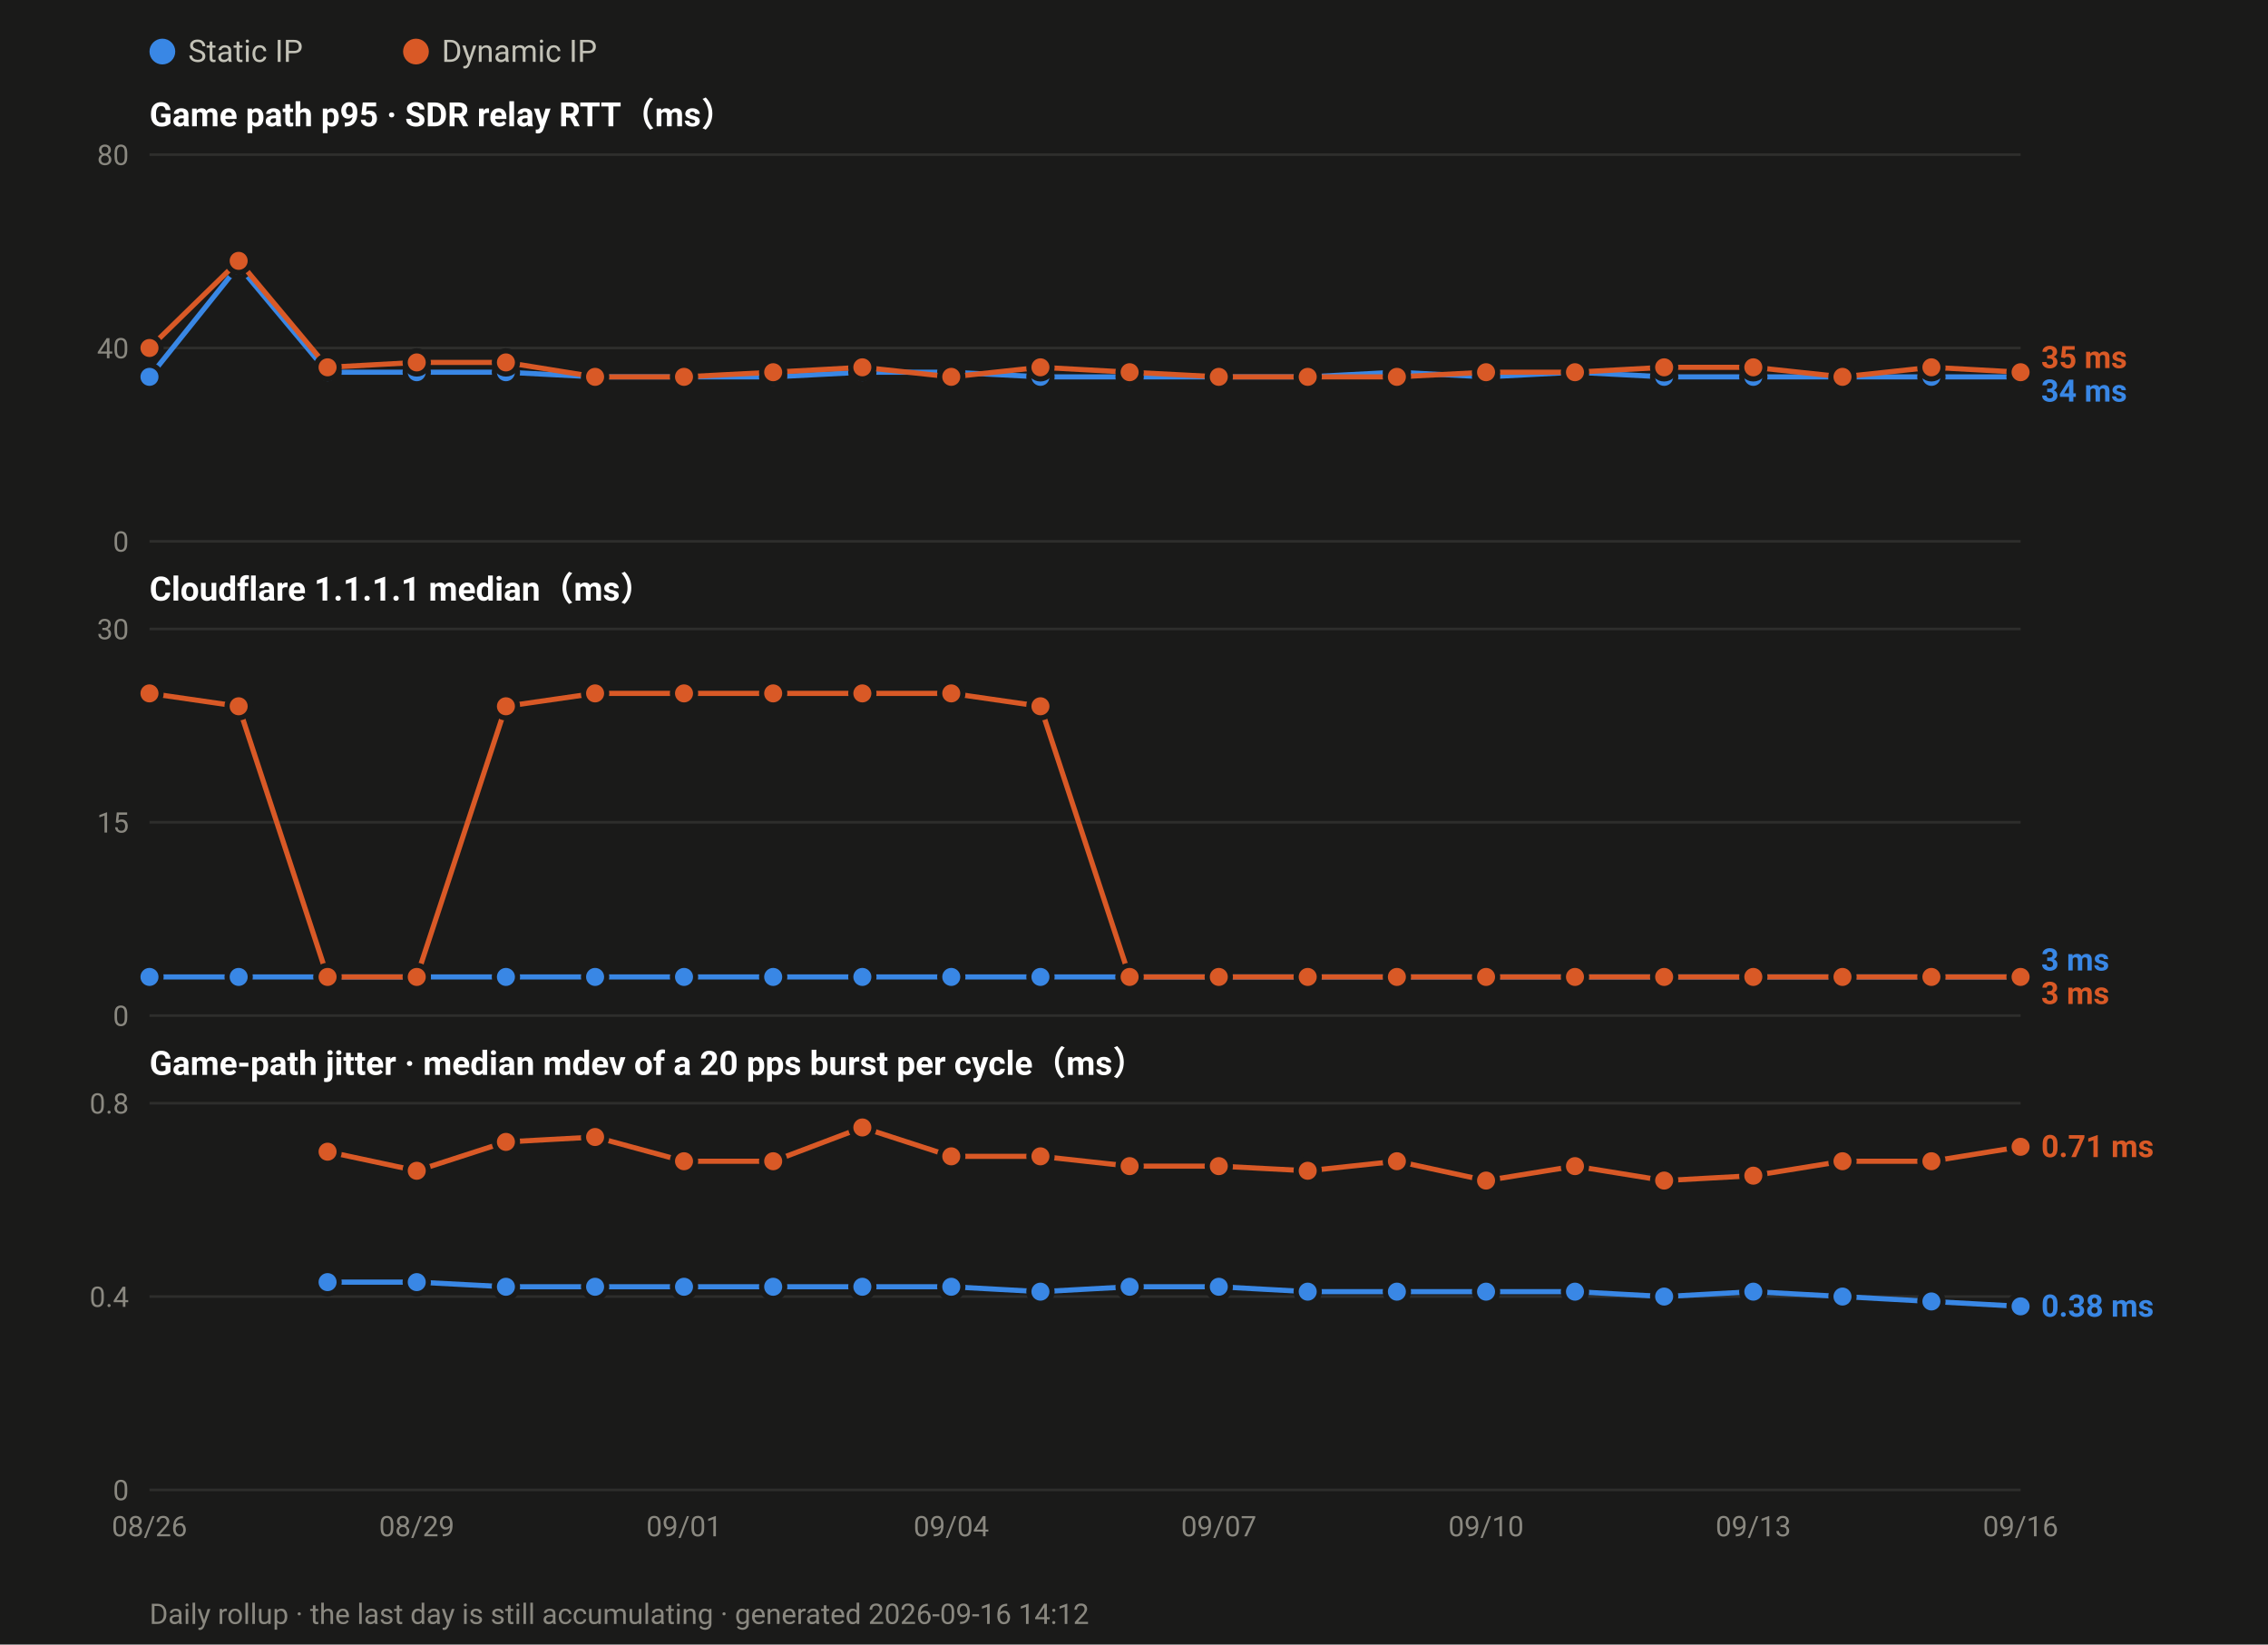
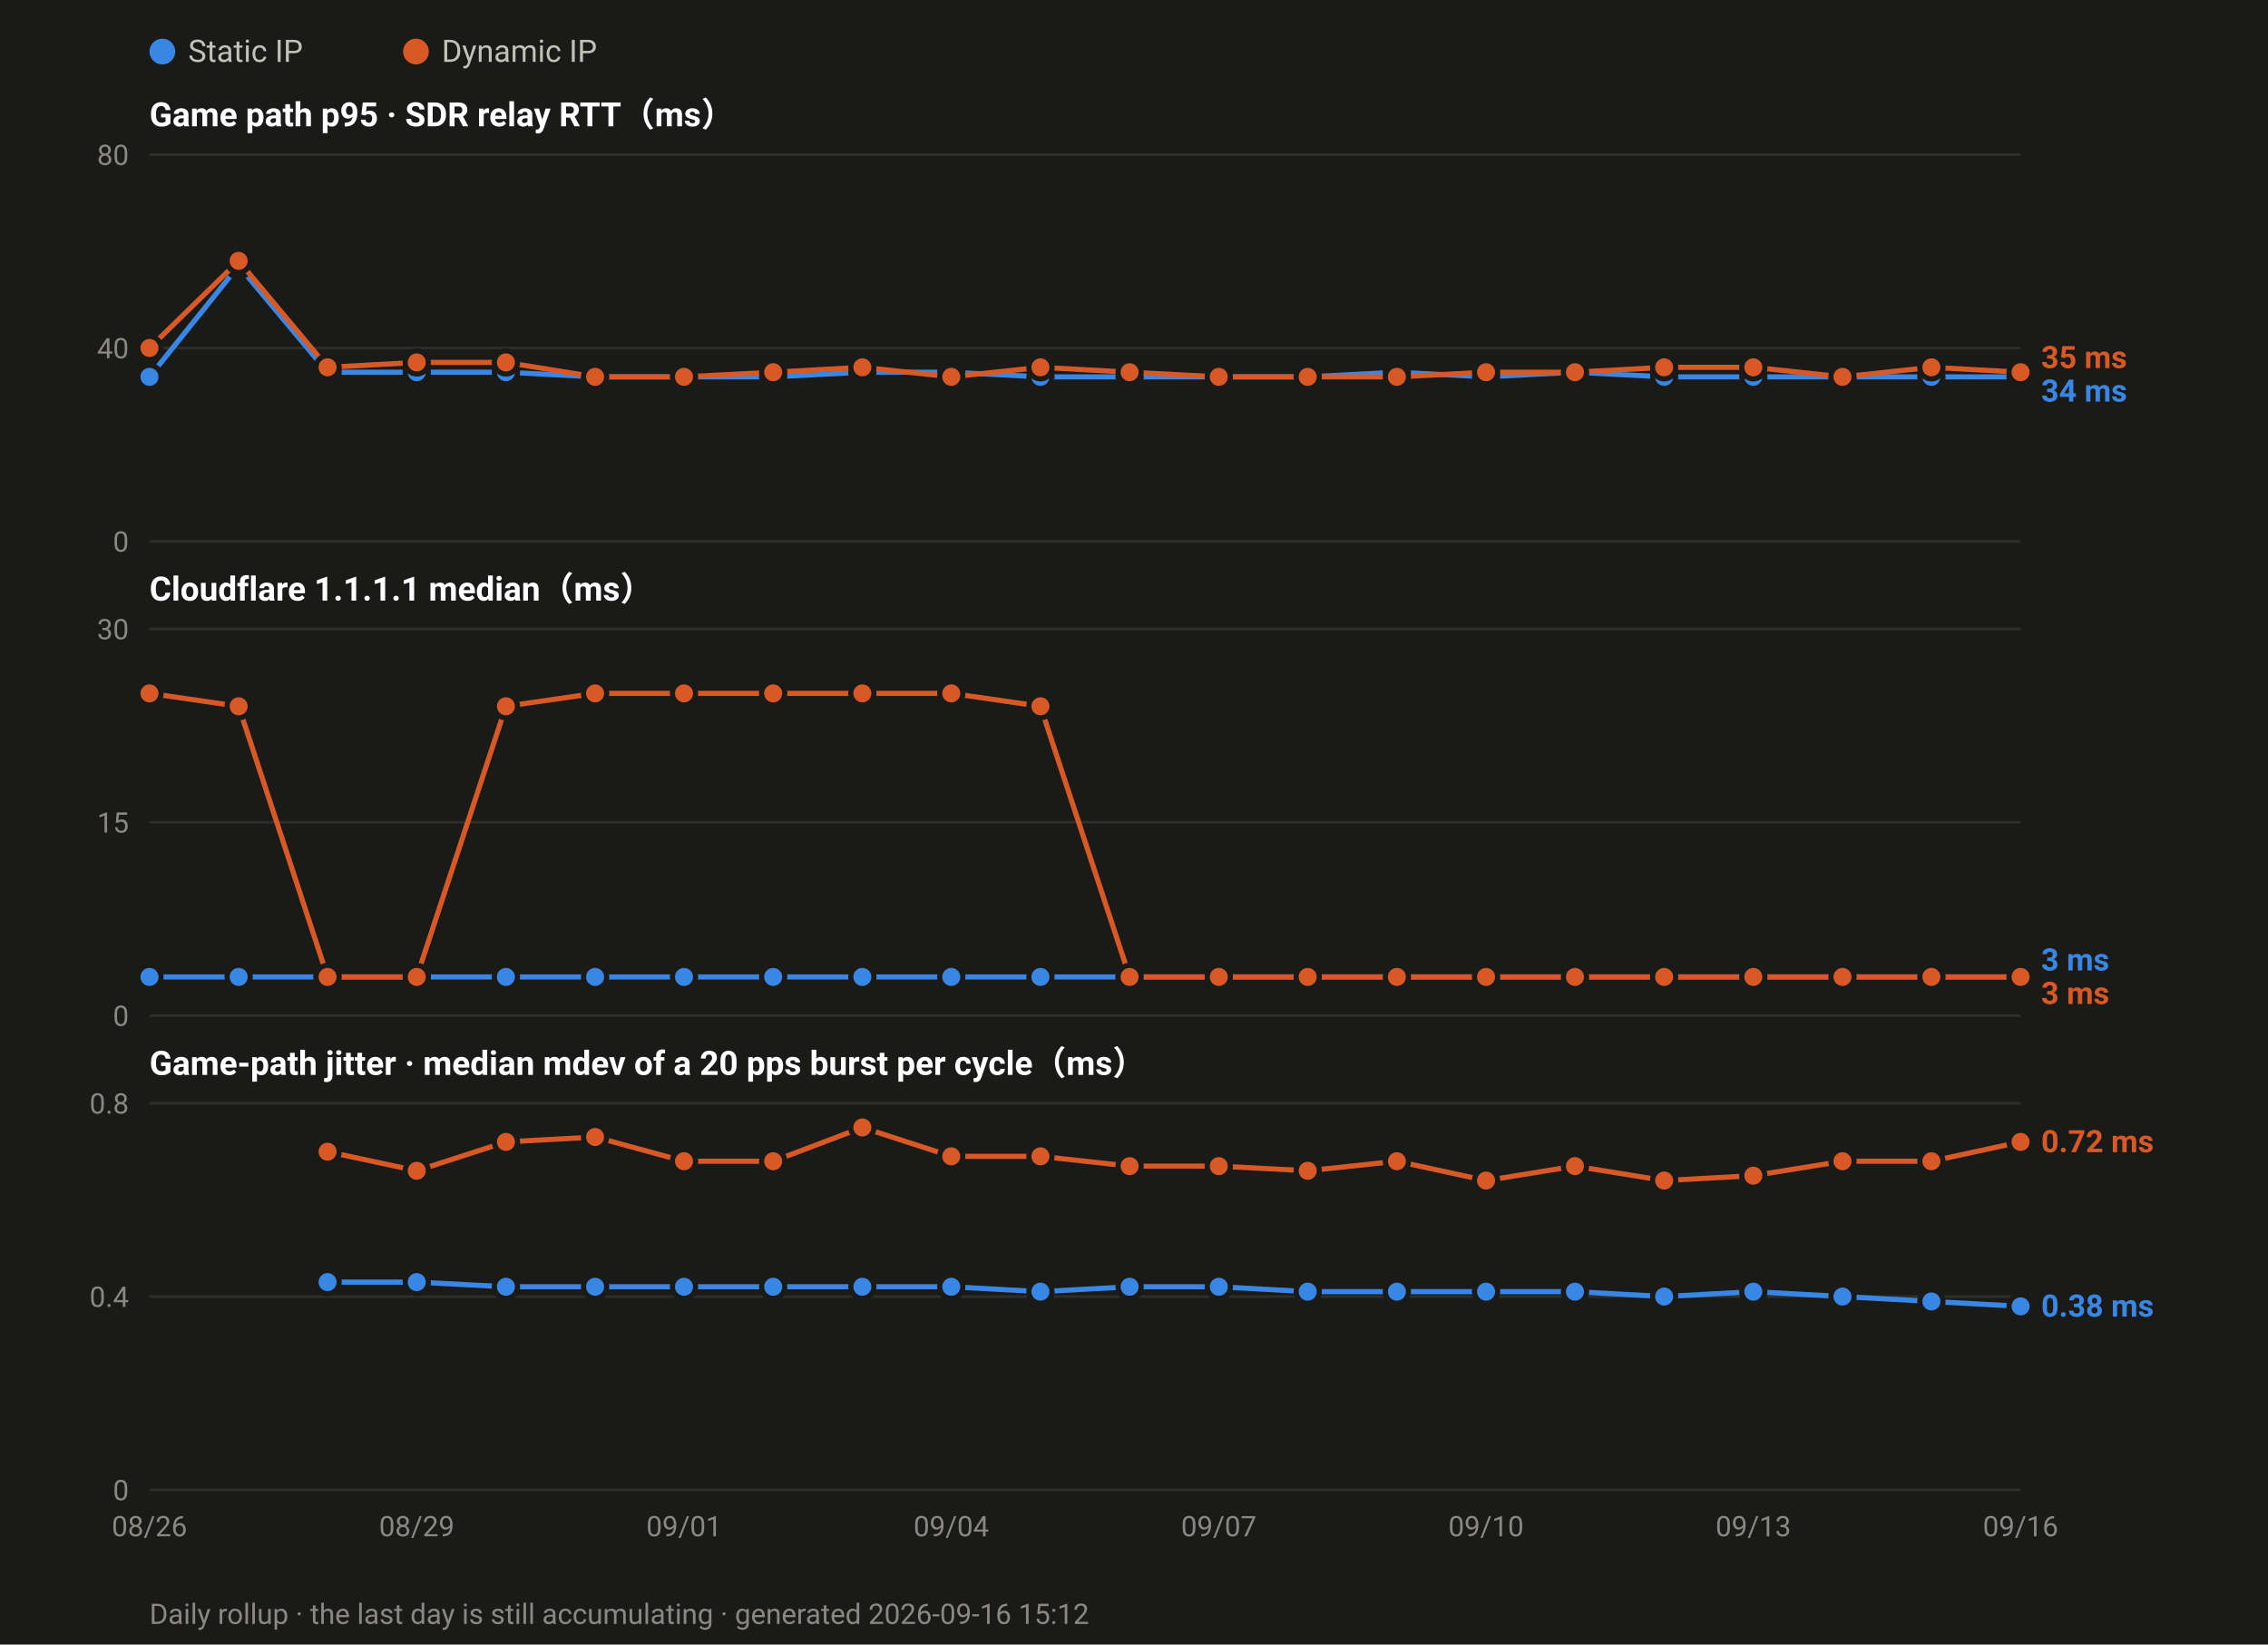
<svg xmlns="http://www.w3.org/2000/svg" width="880" height="638" viewBox="0 0 880 638" font-family="ui-sans-serif,-apple-system,Segoe UI,Roboto,Helvetica,Arial,sans-serif">
  <rect width="880" height="638" fill="#1a1a19" />
  <circle cx="63.0" cy="20" r="5" fill="#3987e5" />
  <text x="73.0" y="24" font-size="12" fill="#c3c2b7">Static IP</text>
  <circle cx="161.4" cy="20" r="5" fill="#d95926" />
  <text x="171.4" y="24" font-size="12" fill="#c3c2b7">Dynamic IP</text>
  <text x="58" y="49.0" font-size="13" font-weight="600" fill="#ffffff">Game path p95 · SDR relay RTT（ms）</text>
  <line x1="58" y1="210.0" x2="784.0" y2="210.0" stroke="#2e2e2c" stroke-width="1" />
  <text x="50" y="214.0" font-size="11" text-anchor="end" fill="#8a8880">0</text>
  <line x1="58" y1="135.0" x2="784.0" y2="135.0" stroke="#2e2e2c" stroke-width="1" />
  <text x="50" y="139.0" font-size="11" text-anchor="end" fill="#8a8880">40</text>
  <line x1="58" y1="60.0" x2="784.0" y2="60.0" stroke="#2e2e2c" stroke-width="1" />
  <text x="50" y="64.0" font-size="11" text-anchor="end" fill="#8a8880">80</text>
  <polyline fill="none" stroke="#3987e5" stroke-width="2" stroke-linejoin="round" points="58.0,146.2 92.6,103.1 127.1,144.4 161.7,144.4 196.3,144.4 230.9,146.2 265.4,146.2 300.0,146.2 334.6,144.4 369.1,144.4 403.7,146.2 438.3,146.2 472.9,146.2 507.4,146.2 542.0,144.4 576.6,146.2 611.1,144.4 645.7,146.2 680.3,146.2 714.9,146.2 749.4,146.2 784.0,146.2" />
  <circle cx="58.0" cy="146.2" r="4.5" fill="#3987e5" stroke="#1a1a19" stroke-width="2" />
  <circle cx="92.6" cy="103.1" r="4.5" fill="#3987e5" stroke="#1a1a19" stroke-width="2" />
  <circle cx="127.1" cy="144.4" r="4.5" fill="#3987e5" stroke="#1a1a19" stroke-width="2" />
  <circle cx="161.7" cy="144.4" r="4.5" fill="#3987e5" stroke="#1a1a19" stroke-width="2" />
  <circle cx="196.3" cy="144.4" r="4.5" fill="#3987e5" stroke="#1a1a19" stroke-width="2" />
  <circle cx="230.9" cy="146.2" r="4.5" fill="#3987e5" stroke="#1a1a19" stroke-width="2" />
  <circle cx="265.4" cy="146.2" r="4.5" fill="#3987e5" stroke="#1a1a19" stroke-width="2" />
  <circle cx="300.0" cy="146.2" r="4.5" fill="#3987e5" stroke="#1a1a19" stroke-width="2" />
  <circle cx="334.6" cy="144.4" r="4.5" fill="#3987e5" stroke="#1a1a19" stroke-width="2" />
  <circle cx="369.1" cy="144.4" r="4.5" fill="#3987e5" stroke="#1a1a19" stroke-width="2" />
  <circle cx="403.7" cy="146.2" r="4.5" fill="#3987e5" stroke="#1a1a19" stroke-width="2" />
  <circle cx="438.3" cy="146.2" r="4.5" fill="#3987e5" stroke="#1a1a19" stroke-width="2" />
  <circle cx="472.9" cy="146.2" r="4.5" fill="#3987e5" stroke="#1a1a19" stroke-width="2" />
  <circle cx="507.4" cy="146.2" r="4.5" fill="#3987e5" stroke="#1a1a19" stroke-width="2" />
  <circle cx="542.0" cy="144.4" r="4.5" fill="#3987e5" stroke="#1a1a19" stroke-width="2" />
  <circle cx="576.6" cy="146.2" r="4.5" fill="#3987e5" stroke="#1a1a19" stroke-width="2" />
  <circle cx="611.1" cy="144.4" r="4.5" fill="#3987e5" stroke="#1a1a19" stroke-width="2" />
  <circle cx="645.7" cy="146.2" r="4.5" fill="#3987e5" stroke="#1a1a19" stroke-width="2" />
  <circle cx="680.3" cy="146.2" r="4.5" fill="#3987e5" stroke="#1a1a19" stroke-width="2" />
  <circle cx="714.9" cy="146.2" r="4.5" fill="#3987e5" stroke="#1a1a19" stroke-width="2" />
  <circle cx="749.4" cy="146.2" r="4.5" fill="#3987e5" stroke="#1a1a19" stroke-width="2" />
  <circle cx="784.0" cy="146.2" r="4.5" fill="#3987e5" stroke="#1a1a19" stroke-width="2" />
  <polyline fill="none" stroke="#d95926" stroke-width="2" stroke-linejoin="round" points="58.0,135.0 92.6,101.2 127.1,142.5 161.7,140.6 196.3,140.6 230.9,146.2 265.4,146.2 300.0,144.4 334.6,142.5 369.1,146.2 403.7,142.5 438.3,144.4 472.9,146.2 507.4,146.2 542.0,146.2 576.6,144.4 611.1,144.4 645.7,142.5 680.3,142.5 714.9,146.2 749.4,142.5 784.0,144.4" />
  <circle cx="58.0" cy="135.0" r="4.5" fill="#d95926" stroke="#1a1a19" stroke-width="2" />
  <circle cx="92.6" cy="101.2" r="4.5" fill="#d95926" stroke="#1a1a19" stroke-width="2" />
  <circle cx="127.1" cy="142.5" r="4.5" fill="#d95926" stroke="#1a1a19" stroke-width="2" />
  <circle cx="161.7" cy="140.6" r="4.5" fill="#d95926" stroke="#1a1a19" stroke-width="2" />
  <circle cx="196.3" cy="140.6" r="4.5" fill="#d95926" stroke="#1a1a19" stroke-width="2" />
  <circle cx="230.9" cy="146.2" r="4.5" fill="#d95926" stroke="#1a1a19" stroke-width="2" />
  <circle cx="265.4" cy="146.2" r="4.5" fill="#d95926" stroke="#1a1a19" stroke-width="2" />
  <circle cx="300.0" cy="144.4" r="4.5" fill="#d95926" stroke="#1a1a19" stroke-width="2" />
  <circle cx="334.6" cy="142.5" r="4.5" fill="#d95926" stroke="#1a1a19" stroke-width="2" />
  <circle cx="369.1" cy="146.2" r="4.5" fill="#d95926" stroke="#1a1a19" stroke-width="2" />
  <circle cx="403.7" cy="142.5" r="4.5" fill="#d95926" stroke="#1a1a19" stroke-width="2" />
  <circle cx="438.3" cy="144.4" r="4.5" fill="#d95926" stroke="#1a1a19" stroke-width="2" />
  <circle cx="472.9" cy="146.2" r="4.5" fill="#d95926" stroke="#1a1a19" stroke-width="2" />
  <circle cx="507.4" cy="146.2" r="4.5" fill="#d95926" stroke="#1a1a19" stroke-width="2" />
  <circle cx="542.0" cy="146.2" r="4.5" fill="#d95926" stroke="#1a1a19" stroke-width="2" />
  <circle cx="576.6" cy="144.4" r="4.5" fill="#d95926" stroke="#1a1a19" stroke-width="2" />
  <circle cx="611.1" cy="144.4" r="4.5" fill="#d95926" stroke="#1a1a19" stroke-width="2" />
  <circle cx="645.7" cy="142.5" r="4.5" fill="#d95926" stroke="#1a1a19" stroke-width="2" />
  <circle cx="680.3" cy="142.5" r="4.5" fill="#d95926" stroke="#1a1a19" stroke-width="2" />
  <circle cx="714.9" cy="146.2" r="4.5" fill="#d95926" stroke="#1a1a19" stroke-width="2" />
  <circle cx="749.4" cy="142.5" r="4.5" fill="#d95926" stroke="#1a1a19" stroke-width="2" />
  <circle cx="784.0" cy="144.4" r="4.5" fill="#d95926" stroke="#1a1a19" stroke-width="2" />
  <text x="792.0" y="142.8" font-size="12" font-weight="600" fill="#d95926">35 ms</text>
  <text x="792.0" y="155.8" font-size="12" font-weight="600" fill="#3987e5">34 ms</text>
  <text x="58" y="233.0" font-size="13" font-weight="600" fill="#ffffff">Cloudflare 1.1.1.1 median（ms）</text>
  <line x1="58" y1="394.0" x2="784.0" y2="394.0" stroke="#2e2e2c" stroke-width="1" />
  <text x="50" y="398.0" font-size="11" text-anchor="end" fill="#8a8880">0</text>
  <line x1="58" y1="319.0" x2="784.0" y2="319.0" stroke="#2e2e2c" stroke-width="1" />
  <text x="50" y="323.0" font-size="11" text-anchor="end" fill="#8a8880">15</text>
  <line x1="58" y1="244.0" x2="784.0" y2="244.0" stroke="#2e2e2c" stroke-width="1" />
  <text x="50" y="248.0" font-size="11" text-anchor="end" fill="#8a8880">30</text>
  <polyline fill="none" stroke="#3987e5" stroke-width="2" stroke-linejoin="round" points="58.0,379.0 92.6,379.0 127.1,379.0 161.7,379.0 196.3,379.0 230.9,379.0 265.4,379.0 300.0,379.0 334.6,379.0 369.1,379.0 403.7,379.0 438.3,379.0 472.9,379.0 507.4,379.0 542.0,379.0 576.6,379.0 611.1,379.0 645.7,379.0 680.3,379.0 714.9,379.0 749.4,379.0 784.0,379.0" />
  <circle cx="58.0" cy="379.0" r="4.5" fill="#3987e5" stroke="#1a1a19" stroke-width="2" />
  <circle cx="92.6" cy="379.0" r="4.5" fill="#3987e5" stroke="#1a1a19" stroke-width="2" />
  <circle cx="127.1" cy="379.0" r="4.5" fill="#3987e5" stroke="#1a1a19" stroke-width="2" />
  <circle cx="161.7" cy="379.0" r="4.5" fill="#3987e5" stroke="#1a1a19" stroke-width="2" />
  <circle cx="196.3" cy="379.0" r="4.5" fill="#3987e5" stroke="#1a1a19" stroke-width="2" />
  <circle cx="230.9" cy="379.0" r="4.5" fill="#3987e5" stroke="#1a1a19" stroke-width="2" />
  <circle cx="265.4" cy="379.0" r="4.5" fill="#3987e5" stroke="#1a1a19" stroke-width="2" />
  <circle cx="300.0" cy="379.0" r="4.5" fill="#3987e5" stroke="#1a1a19" stroke-width="2" />
  <circle cx="334.6" cy="379.0" r="4.5" fill="#3987e5" stroke="#1a1a19" stroke-width="2" />
  <circle cx="369.1" cy="379.0" r="4.5" fill="#3987e5" stroke="#1a1a19" stroke-width="2" />
  <circle cx="403.7" cy="379.0" r="4.5" fill="#3987e5" stroke="#1a1a19" stroke-width="2" />
  <circle cx="438.3" cy="379.0" r="4.5" fill="#3987e5" stroke="#1a1a19" stroke-width="2" />
  <circle cx="472.9" cy="379.0" r="4.5" fill="#3987e5" stroke="#1a1a19" stroke-width="2" />
  <circle cx="507.4" cy="379.0" r="4.5" fill="#3987e5" stroke="#1a1a19" stroke-width="2" />
  <circle cx="542.0" cy="379.0" r="4.5" fill="#3987e5" stroke="#1a1a19" stroke-width="2" />
  <circle cx="576.6" cy="379.0" r="4.5" fill="#3987e5" stroke="#1a1a19" stroke-width="2" />
  <circle cx="611.1" cy="379.0" r="4.5" fill="#3987e5" stroke="#1a1a19" stroke-width="2" />
  <circle cx="645.7" cy="379.0" r="4.5" fill="#3987e5" stroke="#1a1a19" stroke-width="2" />
  <circle cx="680.3" cy="379.0" r="4.5" fill="#3987e5" stroke="#1a1a19" stroke-width="2" />
  <circle cx="714.9" cy="379.0" r="4.5" fill="#3987e5" stroke="#1a1a19" stroke-width="2" />
  <circle cx="749.4" cy="379.0" r="4.5" fill="#3987e5" stroke="#1a1a19" stroke-width="2" />
  <circle cx="784.0" cy="379.0" r="4.5" fill="#3987e5" stroke="#1a1a19" stroke-width="2" />
  <polyline fill="none" stroke="#d95926" stroke-width="2" stroke-linejoin="round" points="58.0,269.0 92.6,274.0 127.1,379.0 161.7,379.0 196.3,274.0 230.9,269.0 265.4,269.0 300.0,269.0 334.6,269.0 369.1,269.0 403.7,274.0 438.3,379.0 472.9,379.0 507.4,379.0 542.0,379.0 576.6,379.0 611.1,379.0 645.7,379.0 680.3,379.0 714.9,379.0 749.4,379.0 784.0,379.0" />
  <circle cx="58.0" cy="269.0" r="4.5" fill="#d95926" stroke="#1a1a19" stroke-width="2" />
  <circle cx="92.6" cy="274.0" r="4.5" fill="#d95926" stroke="#1a1a19" stroke-width="2" />
  <circle cx="127.1" cy="379.0" r="4.5" fill="#d95926" stroke="#1a1a19" stroke-width="2" />
  <circle cx="161.7" cy="379.0" r="4.5" fill="#d95926" stroke="#1a1a19" stroke-width="2" />
  <circle cx="196.3" cy="274.0" r="4.5" fill="#d95926" stroke="#1a1a19" stroke-width="2" />
  <circle cx="230.9" cy="269.0" r="4.5" fill="#d95926" stroke="#1a1a19" stroke-width="2" />
  <circle cx="265.4" cy="269.0" r="4.5" fill="#d95926" stroke="#1a1a19" stroke-width="2" />
  <circle cx="300.0" cy="269.0" r="4.5" fill="#d95926" stroke="#1a1a19" stroke-width="2" />
  <circle cx="334.6" cy="269.0" r="4.5" fill="#d95926" stroke="#1a1a19" stroke-width="2" />
  <circle cx="369.1" cy="269.0" r="4.5" fill="#d95926" stroke="#1a1a19" stroke-width="2" />
  <circle cx="403.7" cy="274.0" r="4.5" fill="#d95926" stroke="#1a1a19" stroke-width="2" />
  <circle cx="438.3" cy="379.0" r="4.5" fill="#d95926" stroke="#1a1a19" stroke-width="2" />
  <circle cx="472.9" cy="379.0" r="4.5" fill="#d95926" stroke="#1a1a19" stroke-width="2" />
  <circle cx="507.4" cy="379.0" r="4.5" fill="#d95926" stroke="#1a1a19" stroke-width="2" />
  <circle cx="542.0" cy="379.0" r="4.5" fill="#d95926" stroke="#1a1a19" stroke-width="2" />
  <circle cx="576.6" cy="379.0" r="4.5" fill="#d95926" stroke="#1a1a19" stroke-width="2" />
  <circle cx="611.1" cy="379.0" r="4.5" fill="#d95926" stroke="#1a1a19" stroke-width="2" />
  <circle cx="645.7" cy="379.0" r="4.5" fill="#d95926" stroke="#1a1a19" stroke-width="2" />
  <circle cx="680.3" cy="379.0" r="4.5" fill="#d95926" stroke="#1a1a19" stroke-width="2" />
  <circle cx="714.9" cy="379.0" r="4.5" fill="#d95926" stroke="#1a1a19" stroke-width="2" />
  <circle cx="749.4" cy="379.0" r="4.5" fill="#d95926" stroke="#1a1a19" stroke-width="2" />
  <circle cx="784.0" cy="379.0" r="4.5" fill="#d95926" stroke="#1a1a19" stroke-width="2" />
  <text x="792.0" y="376.5" font-size="12" font-weight="600" fill="#3987e5">3 ms</text>
  <text x="792.0" y="389.5" font-size="12" font-weight="600" fill="#d95926">3 ms</text>
  <text x="58" y="417.0" font-size="13" font-weight="600" fill="#ffffff">Game-path jitter · median mdev of a 20 pps burst per cycle（ms）</text>
  <line x1="58" y1="578.0" x2="784.0" y2="578.0" stroke="#2e2e2c" stroke-width="1" />
  <text x="50" y="582.0" font-size="11" text-anchor="end" fill="#8a8880">0</text>
  <line x1="58" y1="503.0" x2="784.0" y2="503.0" stroke="#2e2e2c" stroke-width="1" />
  <text x="50" y="507.0" font-size="11" text-anchor="end" fill="#8a8880">0.4</text>
  <line x1="58" y1="428.0" x2="784.0" y2="428.0" stroke="#2e2e2c" stroke-width="1" />
  <text x="50" y="432.0" font-size="11" text-anchor="end" fill="#8a8880">0.8</text>
  <polyline fill="none" stroke="#3987e5" stroke-width="2" stroke-linejoin="round" points="127.1,497.4 161.7,497.4 196.3,499.2 230.9,499.2 265.4,499.2 300.0,499.2 334.6,499.2 369.1,499.2 403.7,501.1 438.3,499.2 472.9,499.2 507.4,501.1 542.0,501.1 576.6,501.1 611.1,501.1 645.7,503.0 680.3,501.1 714.9,503.0 749.4,504.9 784.0,506.8" />
  <circle cx="127.1" cy="497.4" r="4.5" fill="#3987e5" stroke="#1a1a19" stroke-width="2" />
  <circle cx="161.7" cy="497.4" r="4.5" fill="#3987e5" stroke="#1a1a19" stroke-width="2" />
  <circle cx="196.3" cy="499.2" r="4.5" fill="#3987e5" stroke="#1a1a19" stroke-width="2" />
  <circle cx="230.9" cy="499.2" r="4.5" fill="#3987e5" stroke="#1a1a19" stroke-width="2" />
  <circle cx="265.4" cy="499.2" r="4.5" fill="#3987e5" stroke="#1a1a19" stroke-width="2" />
  <circle cx="300.0" cy="499.2" r="4.5" fill="#3987e5" stroke="#1a1a19" stroke-width="2" />
  <circle cx="334.6" cy="499.2" r="4.5" fill="#3987e5" stroke="#1a1a19" stroke-width="2" />
  <circle cx="369.1" cy="499.2" r="4.5" fill="#3987e5" stroke="#1a1a19" stroke-width="2" />
  <circle cx="403.7" cy="501.1" r="4.5" fill="#3987e5" stroke="#1a1a19" stroke-width="2" />
  <circle cx="438.3" cy="499.2" r="4.5" fill="#3987e5" stroke="#1a1a19" stroke-width="2" />
  <circle cx="472.9" cy="499.2" r="4.5" fill="#3987e5" stroke="#1a1a19" stroke-width="2" />
  <circle cx="507.4" cy="501.1" r="4.5" fill="#3987e5" stroke="#1a1a19" stroke-width="2" />
  <circle cx="542.0" cy="501.1" r="4.5" fill="#3987e5" stroke="#1a1a19" stroke-width="2" />
  <circle cx="576.6" cy="501.1" r="4.5" fill="#3987e5" stroke="#1a1a19" stroke-width="2" />
  <circle cx="611.1" cy="501.1" r="4.5" fill="#3987e5" stroke="#1a1a19" stroke-width="2" />
  <circle cx="645.7" cy="503.0" r="4.5" fill="#3987e5" stroke="#1a1a19" stroke-width="2" />
  <circle cx="680.3" cy="501.1" r="4.5" fill="#3987e5" stroke="#1a1a19" stroke-width="2" />
  <circle cx="714.9" cy="503.0" r="4.5" fill="#3987e5" stroke="#1a1a19" stroke-width="2" />
  <circle cx="749.4" cy="504.9" r="4.5" fill="#3987e5" stroke="#1a1a19" stroke-width="2" />
  <circle cx="784.0" cy="506.8" r="4.5" fill="#3987e5" stroke="#1a1a19" stroke-width="2" />
-   <polyline fill="none" stroke="#d95926" stroke-width="2" stroke-linejoin="round" points="127.1,446.8 161.7,454.2 196.3,443.0 230.9,441.1 265.4,450.5 300.0,450.5 334.6,437.4 369.1,448.6 403.7,448.6 438.3,452.4 472.9,452.4 507.4,454.2 542.0,450.5 576.6,458.0 611.1,452.4 645.7,458.0 680.3,456.1 714.9,450.5 749.4,450.5 784.0,444.9" />
+   <polyline fill="none" stroke="#d95926" stroke-width="2" stroke-linejoin="round" points="127.1,446.8 161.7,454.2 196.3,443.0 230.9,441.1 265.4,450.5 300.0,450.5 334.6,437.4 369.1,448.6 403.7,448.6 438.3,452.4 472.9,452.4 507.4,454.2 542.0,450.5 576.6,458.0 611.1,452.4 645.7,458.0 680.3,456.1 714.9,450.5 749.4,450.5 784.0,443.0" />
  <circle cx="127.1" cy="446.8" r="4.5" fill="#d95926" stroke="#1a1a19" stroke-width="2" />
  <circle cx="161.7" cy="454.2" r="4.5" fill="#d95926" stroke="#1a1a19" stroke-width="2" />
  <circle cx="196.3" cy="443.0" r="4.5" fill="#d95926" stroke="#1a1a19" stroke-width="2" />
  <circle cx="230.9" cy="441.1" r="4.5" fill="#d95926" stroke="#1a1a19" stroke-width="2" />
  <circle cx="265.4" cy="450.5" r="4.5" fill="#d95926" stroke="#1a1a19" stroke-width="2" />
  <circle cx="300.0" cy="450.5" r="4.5" fill="#d95926" stroke="#1a1a19" stroke-width="2" />
  <circle cx="334.6" cy="437.4" r="4.5" fill="#d95926" stroke="#1a1a19" stroke-width="2" />
  <circle cx="369.1" cy="448.6" r="4.5" fill="#d95926" stroke="#1a1a19" stroke-width="2" />
  <circle cx="403.7" cy="448.6" r="4.5" fill="#d95926" stroke="#1a1a19" stroke-width="2" />
  <circle cx="438.3" cy="452.4" r="4.5" fill="#d95926" stroke="#1a1a19" stroke-width="2" />
  <circle cx="472.9" cy="452.4" r="4.5" fill="#d95926" stroke="#1a1a19" stroke-width="2" />
  <circle cx="507.4" cy="454.2" r="4.5" fill="#d95926" stroke="#1a1a19" stroke-width="2" />
  <circle cx="542.0" cy="450.5" r="4.5" fill="#d95926" stroke="#1a1a19" stroke-width="2" />
  <circle cx="576.6" cy="458.0" r="4.5" fill="#d95926" stroke="#1a1a19" stroke-width="2" />
  <circle cx="611.1" cy="452.4" r="4.5" fill="#d95926" stroke="#1a1a19" stroke-width="2" />
  <circle cx="645.7" cy="458.0" r="4.5" fill="#d95926" stroke="#1a1a19" stroke-width="2" />
  <circle cx="680.3" cy="456.1" r="4.5" fill="#d95926" stroke="#1a1a19" stroke-width="2" />
  <circle cx="714.9" cy="450.5" r="4.5" fill="#d95926" stroke="#1a1a19" stroke-width="2" />
  <circle cx="749.4" cy="450.5" r="4.5" fill="#d95926" stroke="#1a1a19" stroke-width="2" />
-   <circle cx="784.0" cy="444.9" r="4.5" fill="#d95926" stroke="#1a1a19" stroke-width="2" />
-   <text x="792.0" y="448.9" font-size="12" font-weight="600" fill="#d95926">0.71 ms</text>
+   <circle cx="784.0" cy="443.0" r="4.5" fill="#d95926" stroke="#1a1a19" stroke-width="2" />
+   <text x="792.0" y="447.0" font-size="12" font-weight="600" fill="#d95926">0.72 ms</text>
  <text x="792.0" y="510.8" font-size="12" font-weight="600" fill="#3987e5">0.38 ms</text>
  <text x="58.0" y="596.0" font-size="11" text-anchor="middle" fill="#8a8880">08/26</text>
  <text x="161.7" y="596.0" font-size="11" text-anchor="middle" fill="#8a8880">08/29</text>
  <text x="265.4" y="596.0" font-size="11" text-anchor="middle" fill="#8a8880">09/01</text>
  <text x="369.1" y="596.0" font-size="11" text-anchor="middle" fill="#8a8880">09/04</text>
  <text x="472.9" y="596.0" font-size="11" text-anchor="middle" fill="#8a8880">09/07</text>
  <text x="576.6" y="596.0" font-size="11" text-anchor="middle" fill="#8a8880">09/10</text>
  <text x="680.3" y="596.0" font-size="11" text-anchor="middle" fill="#8a8880">09/13</text>
  <text x="784.0" y="596.0" font-size="11" text-anchor="middle" fill="#8a8880">09/16</text>
-   <text x="58" y="630" font-size="11" fill="#8a8880">Daily rollup · the last day is still accumulating · generated 2026-09-16 14:12</text>
+   <text x="58" y="630" font-size="11" fill="#8a8880">Daily rollup · the last day is still accumulating · generated 2026-09-16 15:12</text>
</svg>
